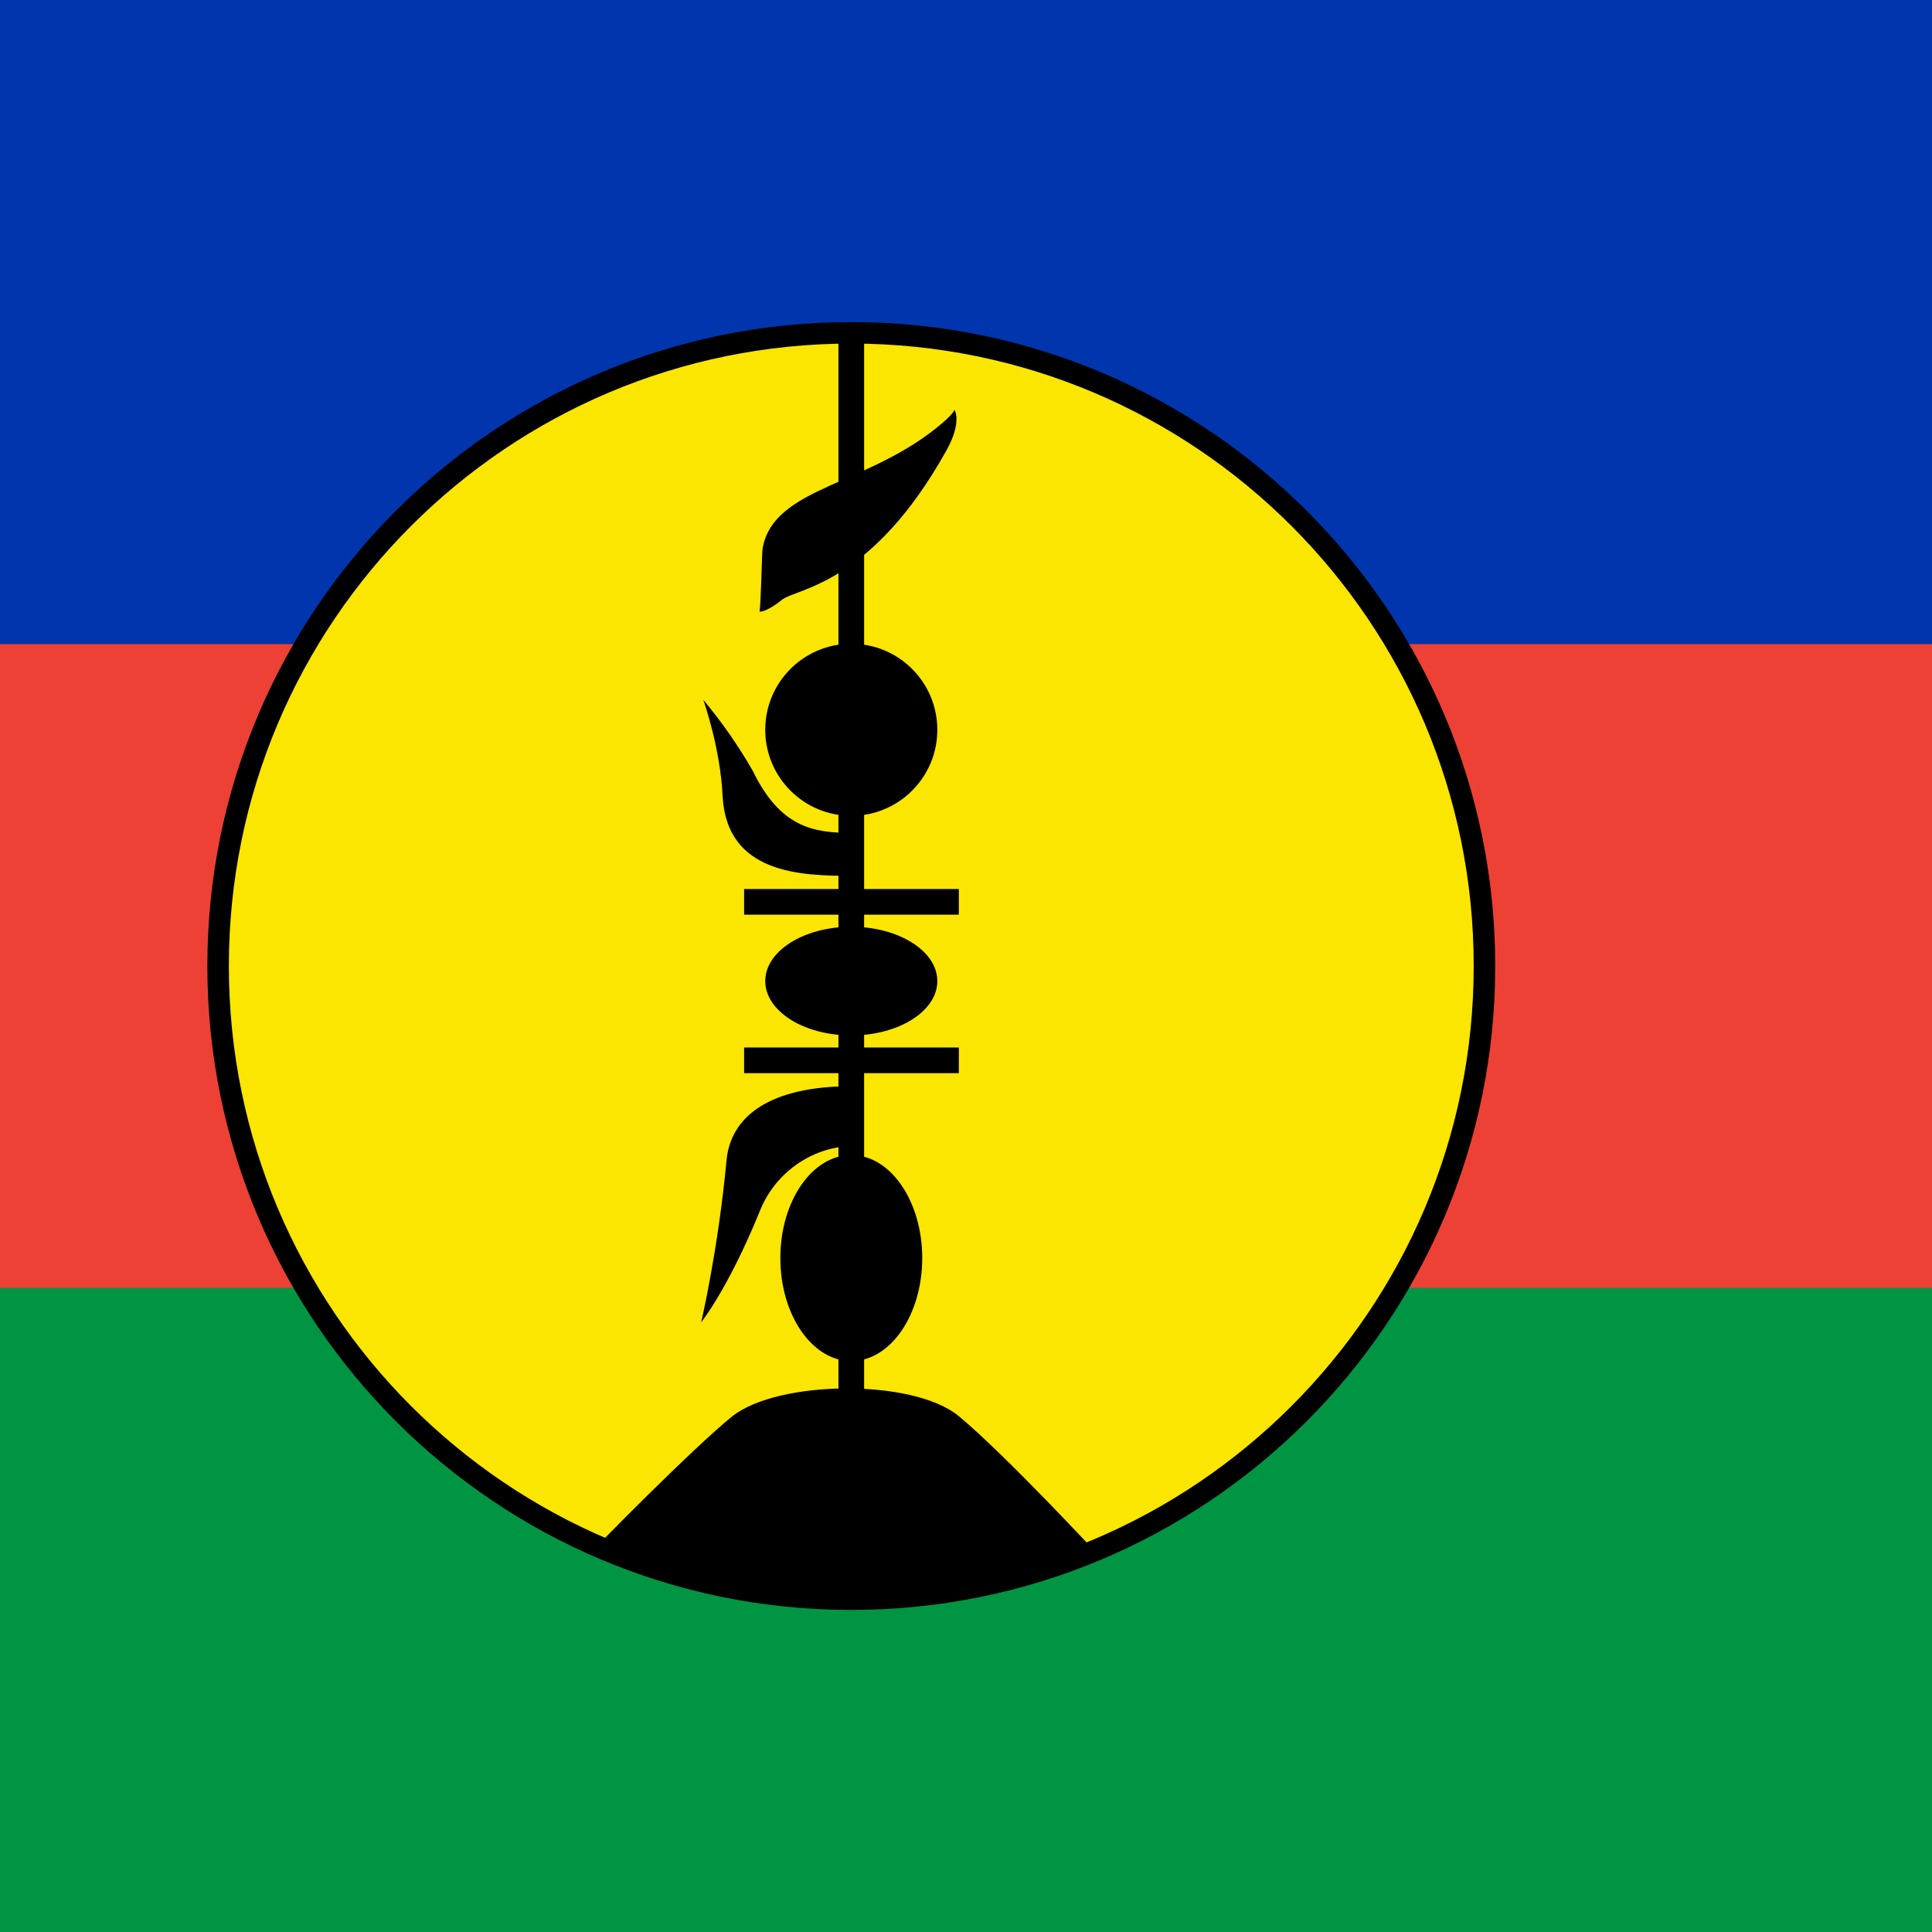
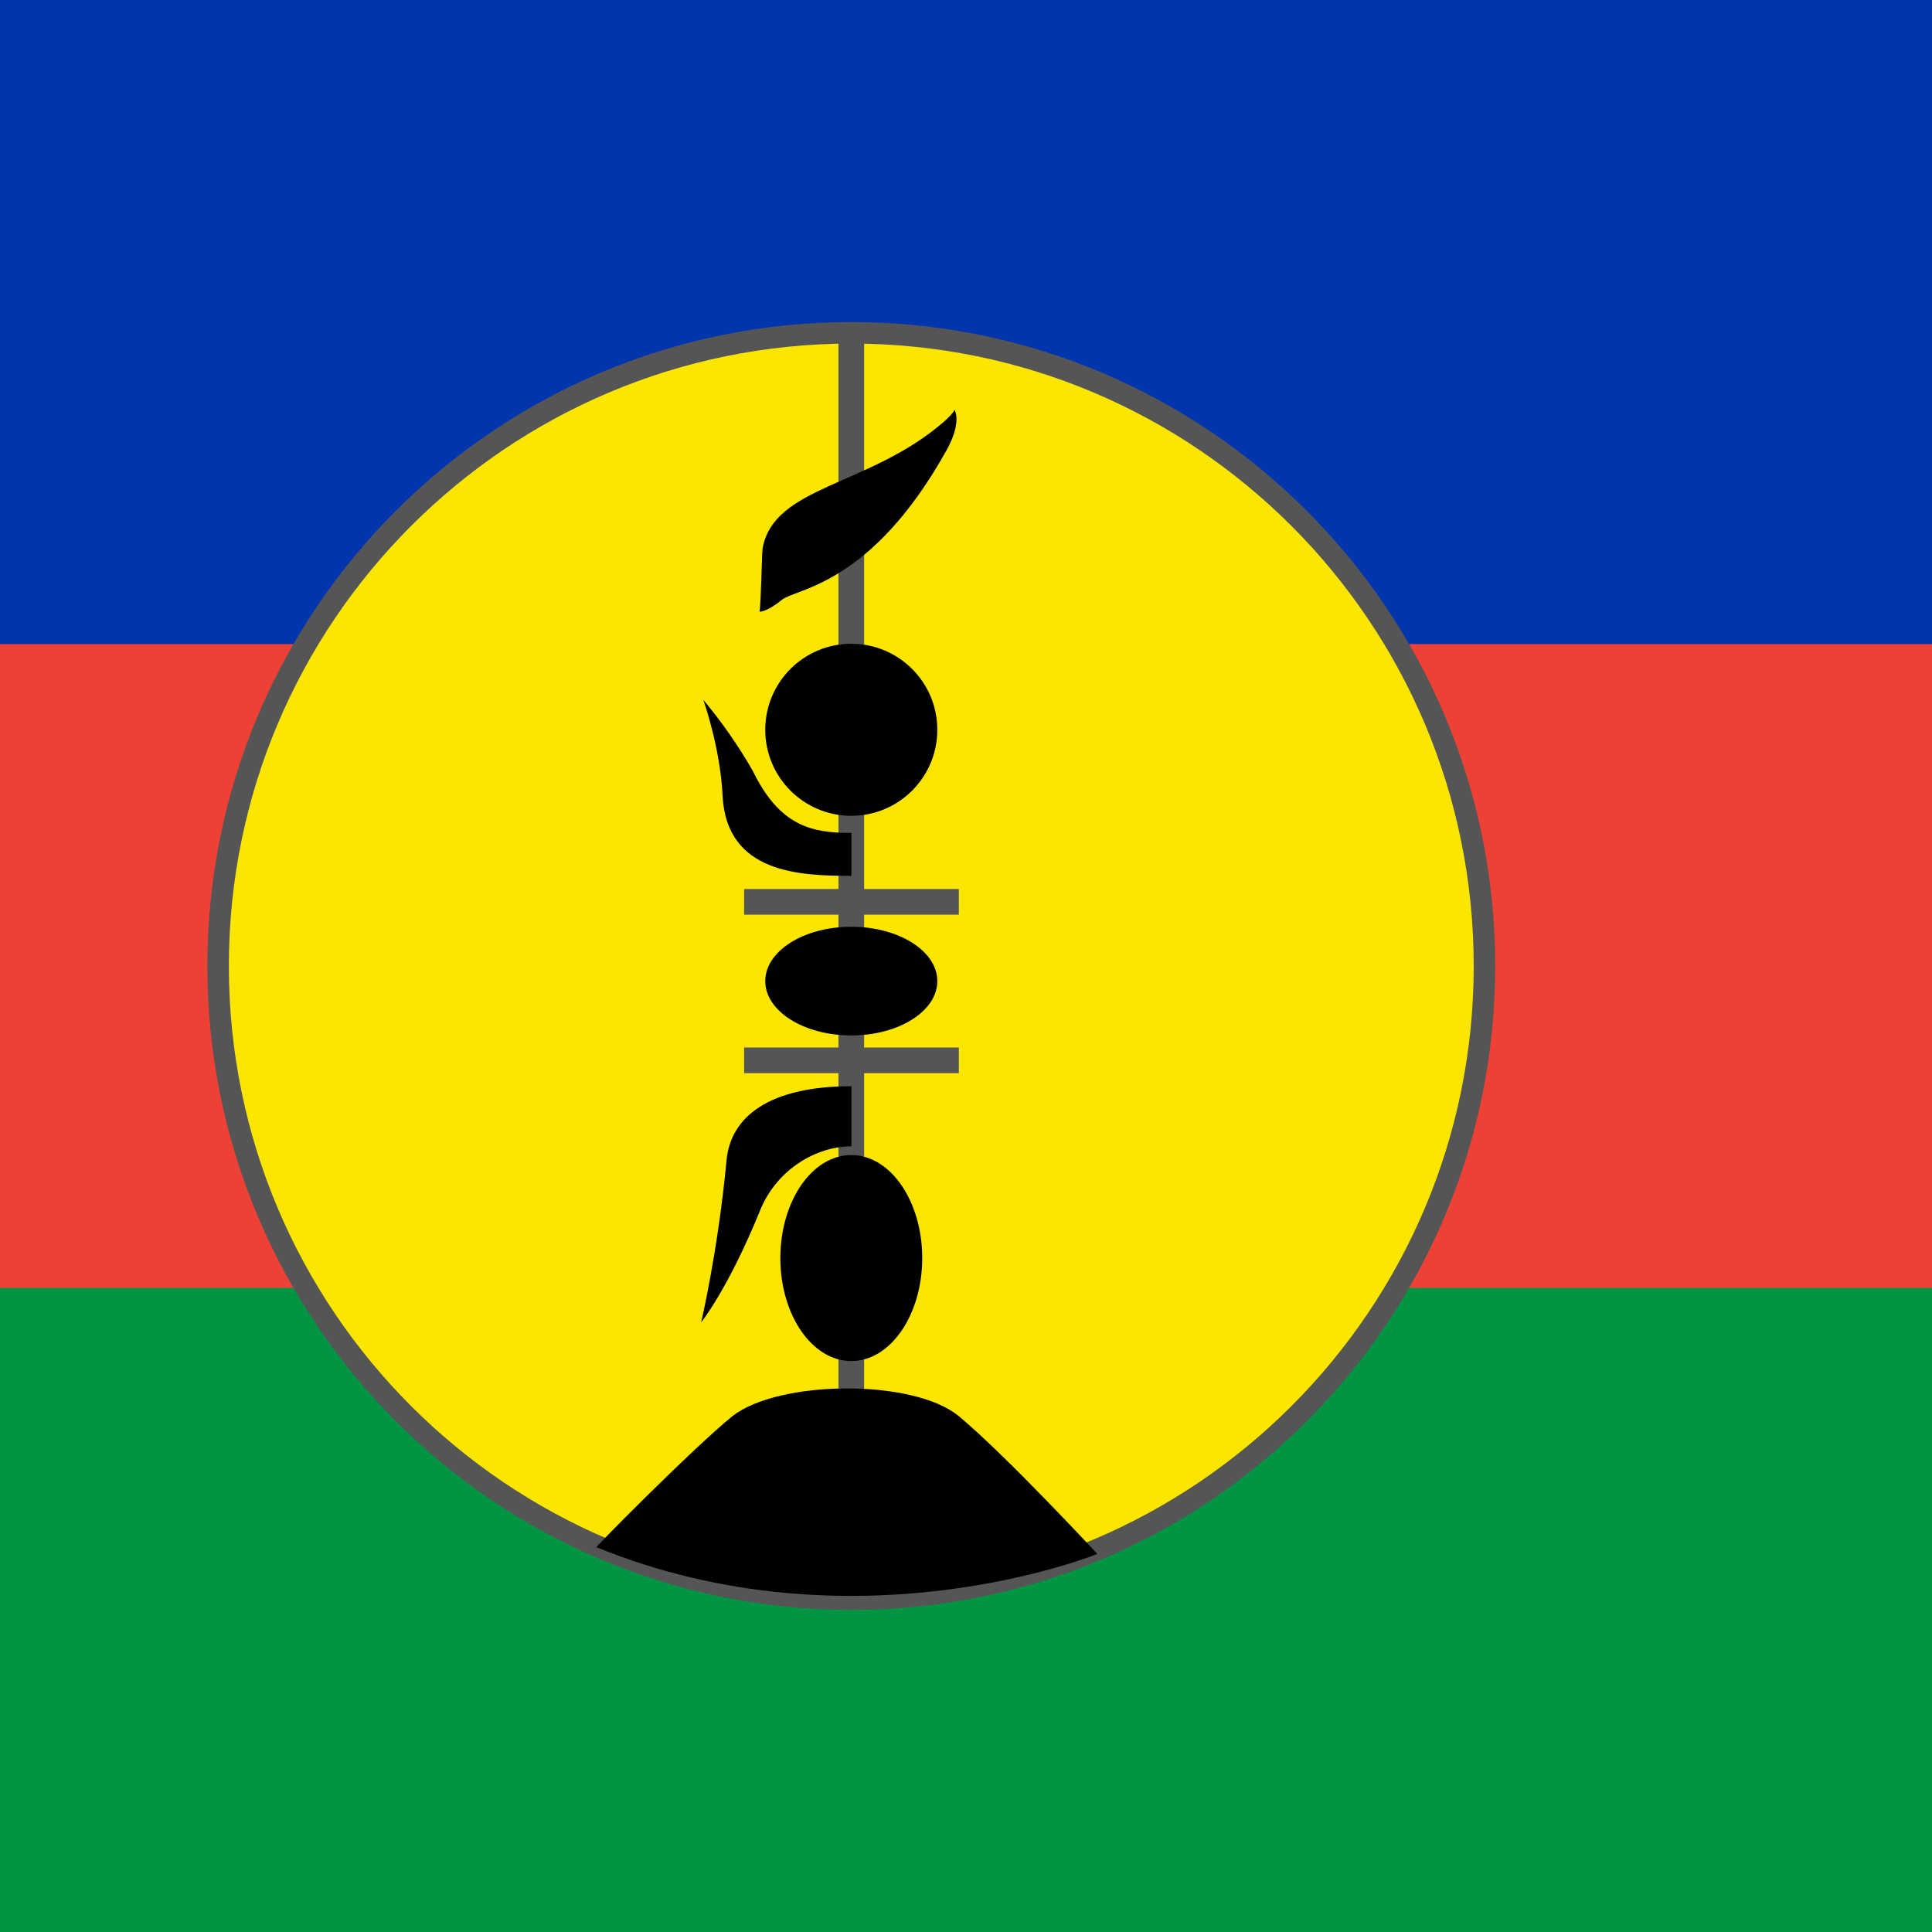
<svg xmlns="http://www.w3.org/2000/svg" xmlns:xlink="http://www.w3.org/1999/xlink" id="flag-icon-css-nc" viewBox="0 0 512 512">
  <path fill="#009543" stroke-width=".8" d="M0 0h512v512H0z" />
  <path fill="#ed4135" stroke-width=".8" d="M0 0h512v341.3H0z" />
  <path fill="#0035ad" stroke-width=".8" d="M0 0h512v170.7H0z" />
-   <circle cx="225.6" cy="256" r="167.8" fill="#fae600" stroke="#000" stroke-width="5.7" />
-   <path stroke="#000" stroke-width="6.8" d="M197.2 281h56.9m-56.9-42h56.9M225.6 88.6v286.8" />
+   <circle cx="225.6" cy="256" r="167.8" fill="#fae600" stroke="#555555" stroke-width="5.7" />
+   <path stroke="#555555" stroke-width="6.8" d="M197.2 281h56.9m-56.9-42h56.9M225.6 88.6v286.8" />
  <path stroke-width="1.1" d="M158 410c68.6 28 132.8 1.8 132.8 1.8s-24.3-26.2-36.7-36.5c-12.1-10-47.8-9.6-60 0-10 8-39.2 37.5-36 34.8z" />
  <ellipse cx="225.6" cy="333.4" stroke-width="1.1" rx="18.8" ry="27.3" />
  <ellipse cx="225.6" cy="260" stroke-width="1.1" rx="22.8" ry="14.4" />
  <circle cx="225.6" cy="193.4" r="22.8" stroke-width="1.1" />
  <path stroke-width="1.1" d="M253 108.7s2 3.2-2.2 10.7c-19.9 35.7-39.7 36.5-43.5 39.5-4.2 3.4-6 3.2-6 3.2.4-3 .6-15.6.8-16.8 3-16.6 28.3-16.4 48-33.5 3-2.7 2.8-3.2 2.8-3.2z" />
  <path d="M265.5 163s4 11.2 4.5 22.5c1 18 18.2 18.5 30 18.5v-10c-8.9 0-16.6-1.3-23-14.5a115 115 0 00-11.5-16.5zm-.5 145s6.3-7.8 13.7-26c3.8-9.5 13-15 21.3-15v-14c-19 0-28.2 7-29.1 17.4-2 21.1-5.9 37.6-5.9 37.6z" transform="translate(-115.7) scale(1.13778)" />
  <use width="100%" height="100%" transform="matrix(-1 0 0 1 451.3 0)" xlink:href="#leaf" />
</svg>
